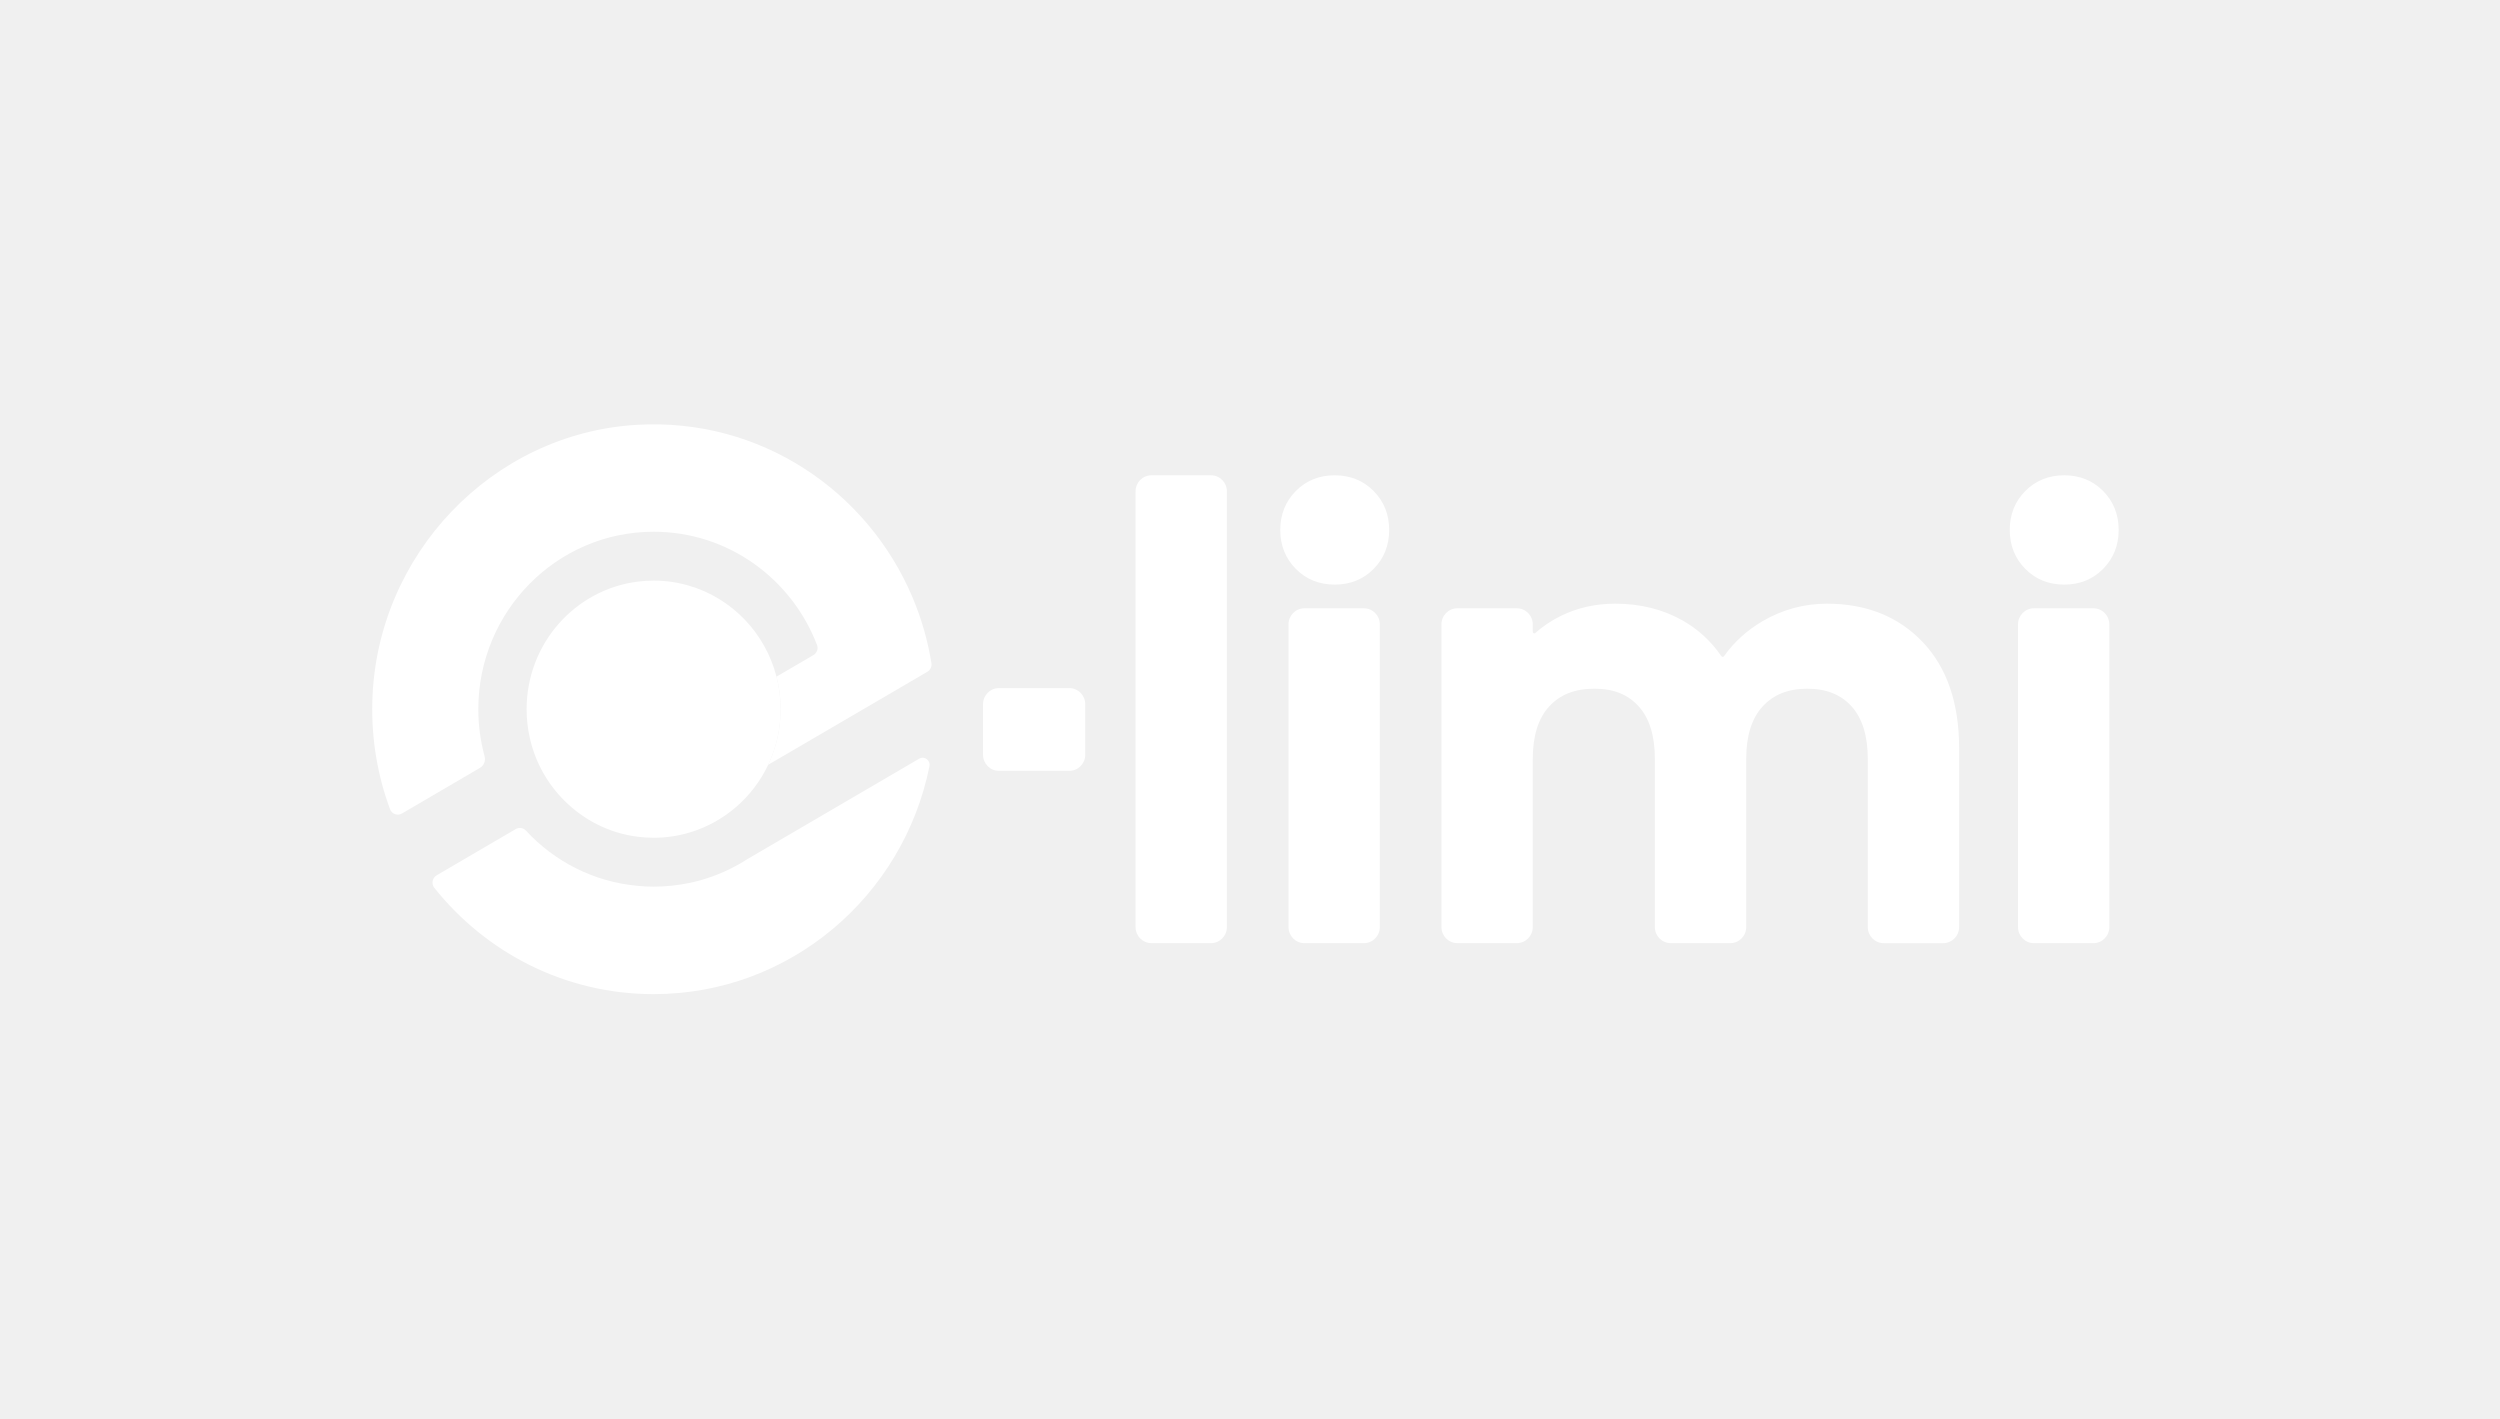
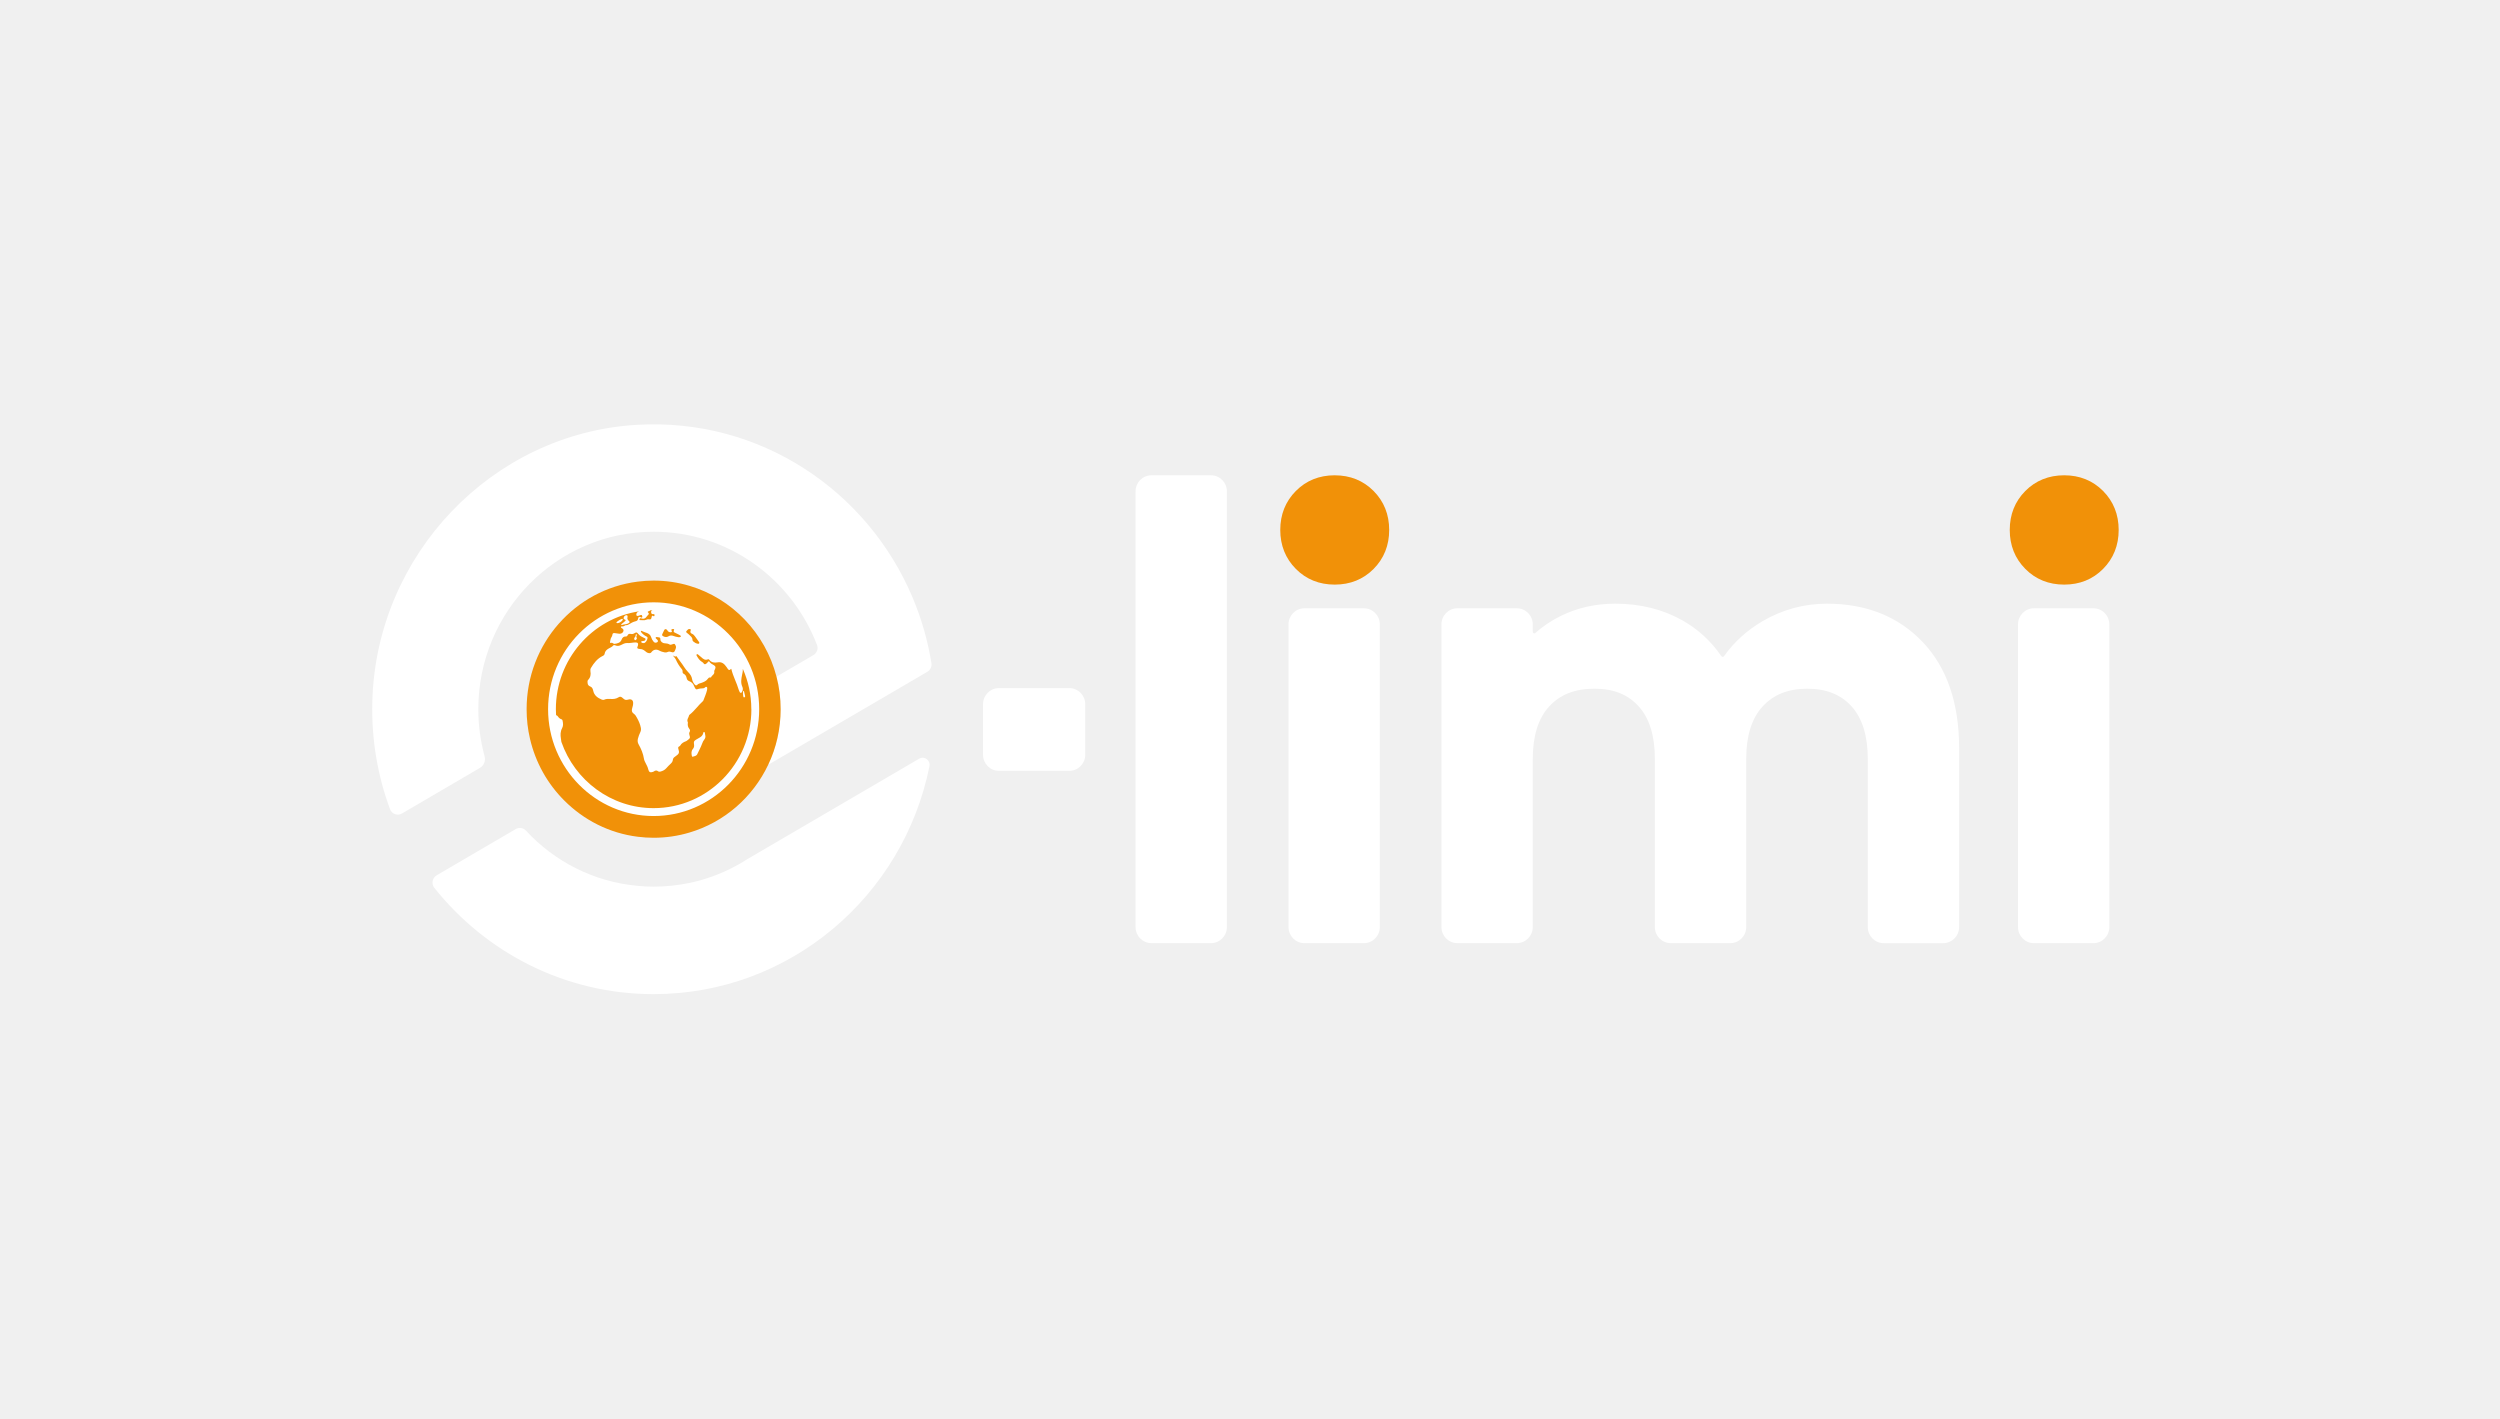
<svg xmlns="http://www.w3.org/2000/svg" width="141" height="80" viewBox="0 0 141 80" fill="none">
  <path d="M51.842 42.79C52.135 42.619 52.49 42.88 52.422 43.215C50.947 50.552 44.542 56.069 36.867 56.069C31.864 56.069 27.407 53.729 24.493 50.07C24.315 49.846 24.382 49.511 24.629 49.367L29.088 46.759C29.279 46.647 29.517 46.689 29.668 46.852C31.274 48.589 33.49 49.741 35.972 49.962C36.266 49.994 36.565 50.007 36.867 50.007C37.557 50.007 38.235 49.933 38.885 49.798C39.784 49.61 40.639 49.296 41.43 48.876C41.677 48.749 41.914 48.61 42.144 48.459L51.842 42.79Z" fill="white" />
  <path d="M52.533 37.401C52.564 37.596 52.47 37.79 52.302 37.889L46.683 41.173L43.326 43.133C43.778 42.181 44.028 41.12 44.028 40.001C44.028 39.364 43.948 38.751 43.794 38.163L45.877 36.947C46.072 36.833 46.163 36.59 46.081 36.378C44.648 32.639 41.062 29.99 36.866 29.99C31.403 29.99 26.977 34.474 26.977 40.001C26.977 40.922 27.101 41.806 27.33 42.65C27.399 42.904 27.299 43.173 27.073 43.305L22.671 45.881C22.422 46.026 22.101 45.916 22 45.644C21.301 43.762 20.943 41.711 20.999 39.567C21.212 31.297 27.749 24.446 35.907 23.961C42.861 23.547 48.92 27.67 51.463 33.682C51.959 34.855 52.324 36.102 52.532 37.402L52.533 37.401Z" fill="white" />
  <path d="M42.818 40C42.818 41.977 41.878 43.729 40.425 44.828L39.207 45.538L39.183 45.551C39.086 45.592 38.985 45.633 38.884 45.67C38.255 45.898 37.573 46.025 36.867 46.025C36.564 46.025 36.266 46.001 35.971 45.956C34.813 45.78 33.765 45.265 32.925 44.518L33.579 44.134L35.971 42.737L38.884 41.034L42.047 39.184L42.701 38.804C42.778 39.192 42.818 39.592 42.818 40.001V40Z" fill="white" />
-   <path d="M75.279 26.806C74.406 26.806 73.669 27.104 73.086 27.691C72.503 28.279 72.207 29.018 72.207 29.889C72.207 30.759 72.503 31.499 73.086 32.086C73.668 32.674 74.406 32.972 75.279 32.972C76.152 32.972 76.889 32.674 77.472 32.087C78.055 31.498 78.35 30.759 78.35 29.89C78.35 29.02 78.055 28.28 77.471 27.692C76.887 27.104 76.15 26.807 75.278 26.807L75.279 26.806Z" fill="white" />
-   <path d="M118.614 27.691C118.03 27.104 117.293 26.806 116.421 26.806C115.55 26.806 114.812 27.104 114.228 27.691C113.645 28.279 113.35 29.018 113.35 29.889C113.35 30.759 113.645 31.499 114.228 32.086C114.811 32.674 115.548 32.972 116.421 32.972C117.294 32.972 118.032 32.674 118.614 32.086C119.197 31.498 119.493 30.759 119.493 29.889C119.493 29.019 119.197 28.28 118.614 27.691H118.614Z" fill="white" />
+   <path d="M75.279 26.806C74.406 26.806 73.669 27.104 73.086 27.691C72.503 28.279 72.207 29.018 72.207 29.889C72.207 30.759 72.503 31.499 73.086 32.086C73.668 32.674 74.406 32.972 75.279 32.972C76.152 32.972 76.889 32.674 77.472 32.087C78.055 31.498 78.35 30.759 78.35 29.89C78.35 29.02 78.055 28.28 77.471 27.692C76.887 27.104 76.15 26.807 75.278 26.807L75.279 26.806Z" fill="#F19108" />
+   <path d="M118.614 27.691C118.03 27.104 117.293 26.806 116.421 26.806C115.55 26.806 114.812 27.104 114.228 27.691C113.645 28.279 113.35 29.018 113.35 29.889C113.35 30.759 113.645 31.499 114.228 32.086C114.811 32.674 115.548 32.972 116.421 32.972C117.294 32.972 118.032 32.674 118.614 32.086C119.197 31.498 119.493 30.759 119.493 29.889C119.493 29.019 119.197 28.28 118.614 27.691H118.614Z" fill="#F19108" />
  <path d="M56.339 38.809H60.311C60.806 38.809 61.207 39.215 61.207 39.716V42.567C61.207 43.068 60.806 43.475 60.311 43.475H56.339C55.844 43.475 55.442 43.068 55.442 42.567V39.716C55.442 39.215 55.844 38.809 56.339 38.809Z" fill="white" />
  <path d="M64.943 26.806H68.3C68.795 26.806 69.197 27.213 69.197 27.713V52.286C69.197 52.787 68.795 53.193 68.3 53.193H64.943C64.448 53.193 64.046 52.787 64.046 52.286V27.713C64.046 27.213 64.448 26.806 64.943 26.806Z" fill="white" />
  <path d="M73.568 34.308H76.926C77.42 34.308 77.822 34.715 77.822 35.215V52.287C77.822 52.787 77.42 53.194 76.926 53.194H73.568C73.073 53.194 72.672 52.787 72.672 52.287V35.215C72.672 34.715 73.073 34.308 73.568 34.308Z" fill="white" />
  <path d="M103.049 34.047C101.74 34.047 100.508 34.384 99.385 35.048C98.512 35.565 97.789 36.224 97.237 37.006C97.216 37.034 97.191 37.049 97.16 37.049C97.139 37.049 97.106 37.041 97.08 37.003C96.512 36.17 95.778 35.494 94.899 34.995C93.788 34.366 92.51 34.047 91.102 34.047C89.99 34.047 88.954 34.28 88.024 34.741C87.492 35.004 87.007 35.329 86.584 35.707C86.57 35.718 86.558 35.724 86.543 35.724C86.51 35.724 86.448 35.695 86.448 35.627V35.215C86.448 34.714 86.045 34.307 85.551 34.307H82.194C81.699 34.307 81.297 34.715 81.297 35.215V52.286C81.297 52.787 81.7 53.193 82.194 53.193H85.551C86.046 53.193 86.448 52.786 86.448 52.286V42.804C86.448 41.504 86.761 40.507 87.378 39.839C87.997 39.169 88.829 38.843 89.922 38.843C91.016 38.843 91.81 39.168 92.418 39.836C93.027 40.505 93.335 41.504 93.335 42.805V52.287C93.335 52.787 93.738 53.194 94.231 53.194H97.589C98.084 53.194 98.486 52.787 98.486 52.287V42.805C98.486 41.505 98.799 40.507 99.416 39.839C100.035 39.17 100.857 38.844 101.93 38.844C103.002 38.844 103.818 39.169 104.426 39.837C105.034 40.506 105.343 41.505 105.343 42.806V52.287C105.343 52.788 105.746 53.195 106.24 53.195H109.597C110.092 53.195 110.494 52.787 110.494 52.287V42.187C110.494 39.654 109.803 37.644 108.441 36.212C107.075 34.776 105.26 34.048 103.046 34.048L103.049 34.047Z" fill="white" />
  <path d="M114.712 34.308H118.07C118.564 34.308 118.966 34.715 118.966 35.215V52.287C118.966 52.787 118.564 53.194 118.07 53.194H114.712C114.217 53.194 113.816 52.787 113.816 52.287V35.215C113.816 34.715 114.217 34.308 114.712 34.308Z" fill="white" />
-   <path d="M44.028 40.001C44.028 41.12 43.778 42.182 43.326 43.133C42.459 44.968 40.845 46.376 38.884 46.956C38.242 47.148 37.568 47.25 36.866 47.25C36.563 47.25 36.265 47.23 35.971 47.193C34.365 46.993 32.925 46.25 31.831 45.155C30.887 44.216 30.201 43.01 29.89 41.659C29.765 41.124 29.701 40.572 29.701 40C29.701 36.299 32.436 33.248 35.971 32.803C36.266 32.766 36.564 32.746 36.866 32.746C37.568 32.746 38.242 32.848 38.884 33.04C41.284 33.75 43.16 35.703 43.794 38.162C43.947 38.75 44.028 39.363 44.028 40V40.001Z" fill="white" />
+   <path d="M44.028 40.001C44.028 41.12 43.778 42.182 43.326 43.133C42.459 44.968 40.845 46.376 38.884 46.956C38.242 47.148 37.568 47.25 36.866 47.25C36.563 47.25 36.265 47.23 35.971 47.193C34.365 46.993 32.925 46.25 31.831 45.155C30.887 44.216 30.201 43.01 29.89 41.659C29.765 41.124 29.701 40.572 29.701 40C29.701 36.299 32.436 33.248 35.971 32.803C36.266 32.766 36.564 32.746 36.866 32.746C37.568 32.746 38.242 32.848 38.884 33.04C41.284 33.75 43.16 35.703 43.794 38.162C43.947 38.75 44.028 39.363 44.028 40V40.001Z" fill="#F19108" />
  <path d="M39.71 41.284C39.668 41.281 39.669 41.318 39.663 41.345C39.638 41.455 39.572 41.533 39.479 41.588C39.41 41.63 39.339 41.667 39.269 41.71C39.138 41.788 39.118 41.831 39.143 41.981C39.159 42.076 39.146 42.163 39.083 42.236C38.979 42.352 38.992 42.487 39.018 42.624C39.024 42.654 39.039 42.689 39.074 42.678C39.167 42.649 39.277 42.641 39.327 42.533C39.421 42.333 39.529 42.139 39.604 41.93C39.632 41.85 39.669 41.775 39.724 41.708C39.767 41.654 39.789 41.592 39.785 41.521C39.776 41.463 39.768 41.405 39.757 41.349C39.751 41.322 39.748 41.287 39.71 41.284L39.71 41.284Z" fill="white" />
  <path d="M35.222 34.933C35.306 34.966 35.307 34.99 35.235 35.049C35.176 35.096 35.117 35.144 35.06 35.192C35.045 35.204 35.028 35.222 35.041 35.244C35.052 35.261 35.074 35.255 35.089 35.247C35.151 35.221 35.217 35.217 35.283 35.208C35.349 35.199 35.412 35.177 35.469 35.14C35.513 35.111 35.529 35.074 35.483 35.035C35.403 34.967 35.358 34.89 35.393 34.808C35.41 34.704 35.366 34.689 35.305 34.701C35.23 34.715 35.194 34.769 35.175 34.838C35.161 34.884 35.173 34.914 35.222 34.933V34.933Z" fill="white" />
  <path d="M34.839 35.145C34.946 35.13 35.034 35.075 35.105 34.988C35.12 34.97 35.136 34.947 35.122 34.924C35.106 34.898 35.075 34.904 35.051 34.913C34.959 34.95 34.874 35.001 34.8 35.065C34.784 35.079 34.759 35.096 34.772 35.123C34.785 35.148 34.812 35.143 34.838 35.144L34.839 35.145Z" fill="white" />
  <path d="M41.978 39.33C42.023 39.324 42.03 39.286 42.023 39.249C42.005 39.164 41.983 39.079 41.963 38.994C41.96 38.978 41.952 38.963 41.936 38.968C41.925 38.972 41.913 38.988 41.911 39C41.906 39.04 41.906 39.081 41.903 39.134C41.908 39.172 41.911 39.221 41.919 39.27C41.924 39.304 41.938 39.337 41.979 39.331L41.978 39.33Z" fill="white" />
  <path d="M35.871 36.087C35.9 36.058 35.932 36.02 35.913 35.981C35.887 35.928 35.881 35.886 35.916 35.836C35.932 35.813 35.928 35.783 35.893 35.776C35.863 35.77 35.847 35.795 35.85 35.817C35.859 35.88 35.828 35.921 35.789 35.961C35.772 35.978 35.769 36.003 35.769 36.027C35.772 36.057 35.779 36.085 35.808 36.1C35.832 36.112 35.853 36.105 35.871 36.087Z" fill="white" />
  <path d="M36.865 33.971C33.582 33.971 30.912 36.675 30.912 39.998C30.912 43.321 33.582 46.024 36.865 46.024C40.147 46.024 42.818 43.321 42.818 39.998C42.818 36.675 40.147 33.971 36.865 33.971ZM42.378 39.998C42.378 43.075 39.905 45.579 36.865 45.579C34.463 45.579 32.417 44.016 31.662 41.843C31.655 41.782 31.646 41.721 31.636 41.66C31.602 41.455 31.6 41.258 31.705 41.065C31.778 40.93 31.76 40.776 31.725 40.628C31.717 40.593 31.692 40.574 31.66 40.564C31.576 40.538 31.515 40.484 31.468 40.41C31.443 40.369 31.405 40.349 31.362 40.333C31.356 40.222 31.351 40.111 31.351 39.998C31.351 37.201 33.395 34.878 36.05 34.478C36.037 34.483 36.026 34.492 36.012 34.496C35.945 34.52 35.906 34.563 35.892 34.633C35.876 34.717 35.914 34.756 35.998 34.734C36.043 34.722 36.086 34.706 36.13 34.69C36.159 34.68 36.187 34.677 36.206 34.708C36.227 34.742 36.234 34.781 36.216 34.817C36.203 34.842 36.179 34.838 36.157 34.823C36.069 34.765 36.001 34.784 35.989 34.885C35.977 34.993 35.919 35.023 35.829 35.044C35.699 35.074 35.584 35.145 35.469 35.213C35.42 35.241 35.371 35.262 35.315 35.262C35.292 35.262 35.263 35.262 35.248 35.275C35.197 35.321 35.139 35.336 35.073 35.329C35.049 35.327 35.025 35.333 35.02 35.363C35.016 35.391 35.034 35.404 35.055 35.416C35.156 35.475 35.183 35.524 35.158 35.605C35.133 35.691 35.033 35.753 34.931 35.743C34.842 35.734 34.754 35.72 34.665 35.707C34.593 35.697 34.547 35.72 34.539 35.8C34.534 35.85 34.517 35.897 34.486 35.937C34.425 36.018 34.433 36.12 34.404 36.211C34.39 36.255 34.428 36.267 34.463 36.258C34.51 36.245 34.547 36.257 34.583 36.287C34.606 36.307 34.635 36.319 34.664 36.314C34.826 36.29 34.986 36.258 35.057 36.077C35.101 35.964 35.17 35.888 35.302 35.898C35.34 35.901 35.371 35.884 35.386 35.849C35.426 35.755 35.493 35.733 35.589 35.755C35.654 35.771 35.718 35.755 35.778 35.717C35.893 35.644 35.919 35.654 36.005 35.76C36.092 35.867 36.211 35.927 36.333 35.982C36.366 35.997 36.413 36.003 36.407 36.054C36.402 36.107 36.364 36.136 36.315 36.146C36.279 36.154 36.241 36.154 36.204 36.162C36.167 36.171 36.145 36.192 36.176 36.23C36.209 36.273 36.323 36.286 36.367 36.254C36.454 36.19 36.498 36.101 36.52 35.998C36.532 35.944 36.503 35.918 36.459 35.898C36.349 35.847 36.26 35.77 36.181 35.678C36.161 35.655 36.133 35.621 36.152 35.593C36.176 35.557 36.21 35.593 36.235 35.605C36.313 35.644 36.397 35.667 36.478 35.697C36.593 35.74 36.685 35.809 36.724 35.936C36.751 36.026 36.795 36.108 36.854 36.182C36.888 36.225 36.93 36.254 36.988 36.248C37.035 36.243 37.08 36.227 37.103 36.181C37.125 36.135 37.087 36.106 37.063 36.074C37.062 36.072 37.059 36.07 37.057 36.067C37.031 36.028 36.955 35.999 36.981 35.954C37.01 35.905 37.081 35.943 37.134 35.943C37.218 35.943 37.249 35.978 37.246 36.065C37.242 36.173 37.359 36.276 37.489 36.281C37.59 36.284 37.683 36.3 37.77 36.353C37.818 36.382 37.864 36.354 37.911 36.341C37.962 36.328 38.03 36.287 38.064 36.337C38.106 36.401 38.152 36.478 38.115 36.566C38.105 36.59 38.097 36.615 38.089 36.64C38.042 36.786 37.981 36.821 37.838 36.768C37.771 36.743 37.717 36.742 37.65 36.775C37.544 36.827 37.434 36.784 37.329 36.755C37.269 36.739 37.212 36.705 37.155 36.678C36.994 36.602 36.839 36.644 36.734 36.791C36.685 36.858 36.616 36.841 36.552 36.826C36.482 36.809 36.431 36.758 36.377 36.715C36.295 36.65 36.208 36.604 36.1 36.605C36.072 36.605 36.043 36.596 36.015 36.591C35.95 36.58 35.924 36.547 35.954 36.48C35.963 36.459 35.971 36.436 35.978 36.414C36.017 36.281 35.965 36.23 35.829 36.233C35.679 36.237 35.534 36.28 35.382 36.267C35.25 36.257 35.129 36.325 35.014 36.384C34.907 36.437 34.805 36.446 34.698 36.396C34.658 36.378 34.616 36.372 34.586 36.407C34.516 36.49 34.416 36.526 34.327 36.578C34.212 36.644 34.122 36.728 34.101 36.87C34.092 36.934 34.048 36.97 33.992 36.996C33.69 37.142 33.493 37.395 33.327 37.677C33.293 37.735 33.29 37.799 33.301 37.864C33.333 38.048 33.302 38.213 33.168 38.35C33.125 38.394 33.137 38.438 33.138 38.496C33.141 38.63 33.197 38.682 33.313 38.729C33.402 38.764 33.44 38.872 33.46 38.967C33.517 39.229 33.706 39.357 33.928 39.453C33.977 39.473 34.03 39.485 34.081 39.462C34.193 39.41 34.311 39.413 34.43 39.421C34.594 39.433 34.752 39.419 34.895 39.323C34.961 39.279 35.027 39.291 35.087 39.341C35.119 39.367 35.15 39.392 35.181 39.419C35.24 39.471 35.306 39.487 35.382 39.467C35.424 39.456 35.467 39.444 35.51 39.441C35.624 39.432 35.704 39.505 35.709 39.621C35.715 39.733 35.689 39.841 35.654 39.947C35.614 40.076 35.632 40.179 35.751 40.259C35.832 40.313 35.878 40.401 35.925 40.486C36.023 40.662 36.106 40.844 36.143 41.045C36.159 41.129 36.154 41.207 36.118 41.284C36.063 41.407 36.009 41.529 35.978 41.661C35.952 41.771 35.959 41.876 36.014 41.975C36.16 42.233 36.274 42.502 36.32 42.798C36.334 42.884 36.374 42.964 36.415 43.042C36.474 43.156 36.535 43.267 36.563 43.395C36.596 43.549 36.68 43.588 36.826 43.534C36.842 43.528 36.859 43.522 36.873 43.512C36.953 43.453 37.032 43.43 37.12 43.502C37.157 43.532 37.207 43.528 37.254 43.516C37.381 43.481 37.495 43.427 37.585 43.321C37.661 43.23 37.749 43.148 37.835 43.066C37.896 43.007 37.94 42.944 37.949 42.856C37.955 42.789 37.989 42.736 38.044 42.696C38.069 42.676 38.096 42.658 38.121 42.64C38.305 42.512 38.327 42.453 38.259 42.234C38.239 42.171 38.243 42.128 38.306 42.099C38.328 42.087 38.354 42.071 38.365 42.05C38.437 41.919 38.555 41.854 38.688 41.806C38.724 41.793 38.756 41.764 38.788 41.739C38.928 41.632 38.935 41.615 38.881 41.444C38.863 41.387 38.863 41.336 38.893 41.285C38.93 41.222 38.923 41.163 38.878 41.107C38.802 41.014 38.777 40.907 38.794 40.787C38.796 40.77 38.802 40.749 38.794 40.736C38.713 40.584 38.842 40.473 38.867 40.341C38.87 40.327 38.888 40.313 38.901 40.303C39.18 40.083 39.379 39.782 39.642 39.547C39.657 39.535 39.667 39.515 39.675 39.495C39.745 39.307 39.829 39.124 39.876 38.927C39.88 38.907 39.886 38.887 39.885 38.867C39.883 38.826 39.904 38.775 39.858 38.747C39.809 38.716 39.779 38.761 39.745 38.787C39.719 38.807 39.691 38.819 39.658 38.82C39.545 38.824 39.433 38.836 39.325 38.874C39.276 38.892 39.239 38.869 39.215 38.829C39.187 38.781 39.159 38.733 39.14 38.681C39.093 38.55 39.001 38.465 38.877 38.42C38.791 38.389 38.743 38.333 38.727 38.245C38.707 38.135 38.656 38.049 38.554 37.998C38.509 37.975 38.496 37.935 38.499 37.888C38.502 37.833 38.491 37.782 38.455 37.741C38.314 37.576 38.204 37.393 38.115 37.195C38.076 37.107 37.999 37.044 37.944 36.965C38.053 37.035 38.121 37.047 38.148 37.002C38.224 37.099 38.284 37.206 38.36 37.299C38.516 37.493 38.629 37.719 38.802 37.896C38.92 38.016 39.012 38.139 39.036 38.312C39.053 38.425 39.11 38.526 39.187 38.613C39.232 38.665 39.282 38.672 39.327 38.623C39.394 38.55 39.482 38.542 39.568 38.512C39.699 38.466 39.837 38.407 39.923 38.282C39.956 38.235 39.989 38.204 40.049 38.21C40.068 38.213 40.102 38.208 40.105 38.198C40.149 38.082 40.313 38.038 40.284 37.88C40.275 37.831 40.306 37.784 40.327 37.74C40.376 37.639 40.362 37.577 40.266 37.519C40.171 37.463 40.071 37.418 40.009 37.318C39.986 37.281 39.956 37.297 39.933 37.328C39.901 37.37 39.866 37.409 39.822 37.438C39.767 37.476 39.718 37.473 39.683 37.412C39.66 37.372 39.625 37.351 39.587 37.328C39.449 37.244 39.365 37.11 39.288 36.973C39.276 36.953 39.272 36.927 39.293 36.908C39.316 36.887 39.343 36.892 39.364 36.909C39.43 36.961 39.496 37.013 39.557 37.071C39.664 37.17 39.771 37.255 39.927 37.185C39.958 37.172 39.986 37.187 40.004 37.211C40.123 37.375 40.305 37.387 40.468 37.357C40.723 37.311 40.855 37.45 40.981 37.627C41.006 37.662 41.027 37.701 41.054 37.736C41.118 37.813 41.155 37.81 41.231 37.719C41.237 37.725 41.246 37.73 41.248 37.736C41.343 38.145 41.553 38.512 41.667 38.913C41.673 38.933 41.682 38.952 41.691 38.97C41.715 39.011 41.725 39.078 41.78 39.078C41.84 39.079 41.851 39.01 41.873 38.965C41.91 38.887 41.899 38.802 41.865 38.727C41.766 38.504 41.81 38.28 41.854 38.057C41.872 37.965 41.898 37.876 41.892 37.781C41.891 37.762 41.892 37.744 41.898 37.728C42.203 38.421 42.374 39.187 42.374 39.994L42.378 39.998ZM36.806 34.418C36.806 34.418 36.806 34.418 36.806 34.418C36.728 34.433 36.715 34.481 36.726 34.553C36.737 34.631 36.785 34.643 36.849 34.638C36.874 34.636 36.905 34.633 36.912 34.667C36.919 34.696 36.92 34.727 36.897 34.75C36.873 34.773 36.856 34.745 36.837 34.736C36.797 34.714 36.77 34.726 36.759 34.77C36.751 34.801 36.746 34.833 36.737 34.863C36.72 34.916 36.688 34.947 36.626 34.933C36.566 34.918 36.506 34.926 36.449 34.953C36.336 35.007 36.217 34.968 36.1 34.974C36.069 34.975 36.056 34.95 36.066 34.919C36.08 34.883 36.099 34.858 36.145 34.873C36.309 34.926 36.397 34.893 36.497 34.745C36.508 34.728 36.521 34.712 36.536 34.699C36.593 34.652 36.623 34.604 36.551 34.544C36.524 34.521 36.528 34.493 36.561 34.484C36.608 34.47 36.648 34.448 36.685 34.42C36.725 34.419 36.765 34.417 36.806 34.417V34.418ZM37.882 35.581C37.847 35.514 37.866 35.48 37.939 35.479C38.035 35.479 38.037 35.479 38.002 35.571C37.983 35.621 38.007 35.652 38.044 35.672C38.112 35.709 38.184 35.74 38.254 35.776C38.292 35.795 38.33 35.816 38.366 35.839C38.386 35.851 38.406 35.867 38.399 35.895C38.393 35.921 38.368 35.927 38.346 35.934C38.313 35.945 38.278 35.941 38.244 35.935C38.156 35.921 38.069 35.9 37.985 35.869C37.889 35.833 37.799 35.828 37.705 35.887C37.606 35.95 37.501 35.935 37.4 35.882C37.349 35.855 37.327 35.819 37.355 35.761C37.389 35.69 37.421 35.618 37.457 35.548C37.474 35.515 37.495 35.478 37.54 35.484C37.585 35.489 37.619 35.511 37.64 35.556C37.677 35.637 37.793 35.682 37.871 35.651C37.914 35.633 37.895 35.607 37.881 35.581H37.882ZM39.035 35.747C39.107 35.779 39.157 35.832 39.2 35.895C39.269 35.996 39.343 36.093 39.414 36.192C39.433 36.218 39.454 36.247 39.436 36.28C39.416 36.317 39.378 36.312 39.343 36.305C39.25 36.287 39.171 36.24 39.1 36.178C39.075 36.157 39.056 36.13 39.057 36.096C39.059 35.991 39 35.923 38.93 35.859C38.867 35.803 38.812 35.739 38.742 35.693C38.687 35.656 38.688 35.619 38.734 35.573C38.778 35.528 38.813 35.47 38.885 35.477C38.95 35.475 38.978 35.504 38.952 35.564C38.91 35.661 38.954 35.713 39.036 35.749L39.035 35.747Z" fill="white" />
</svg>
